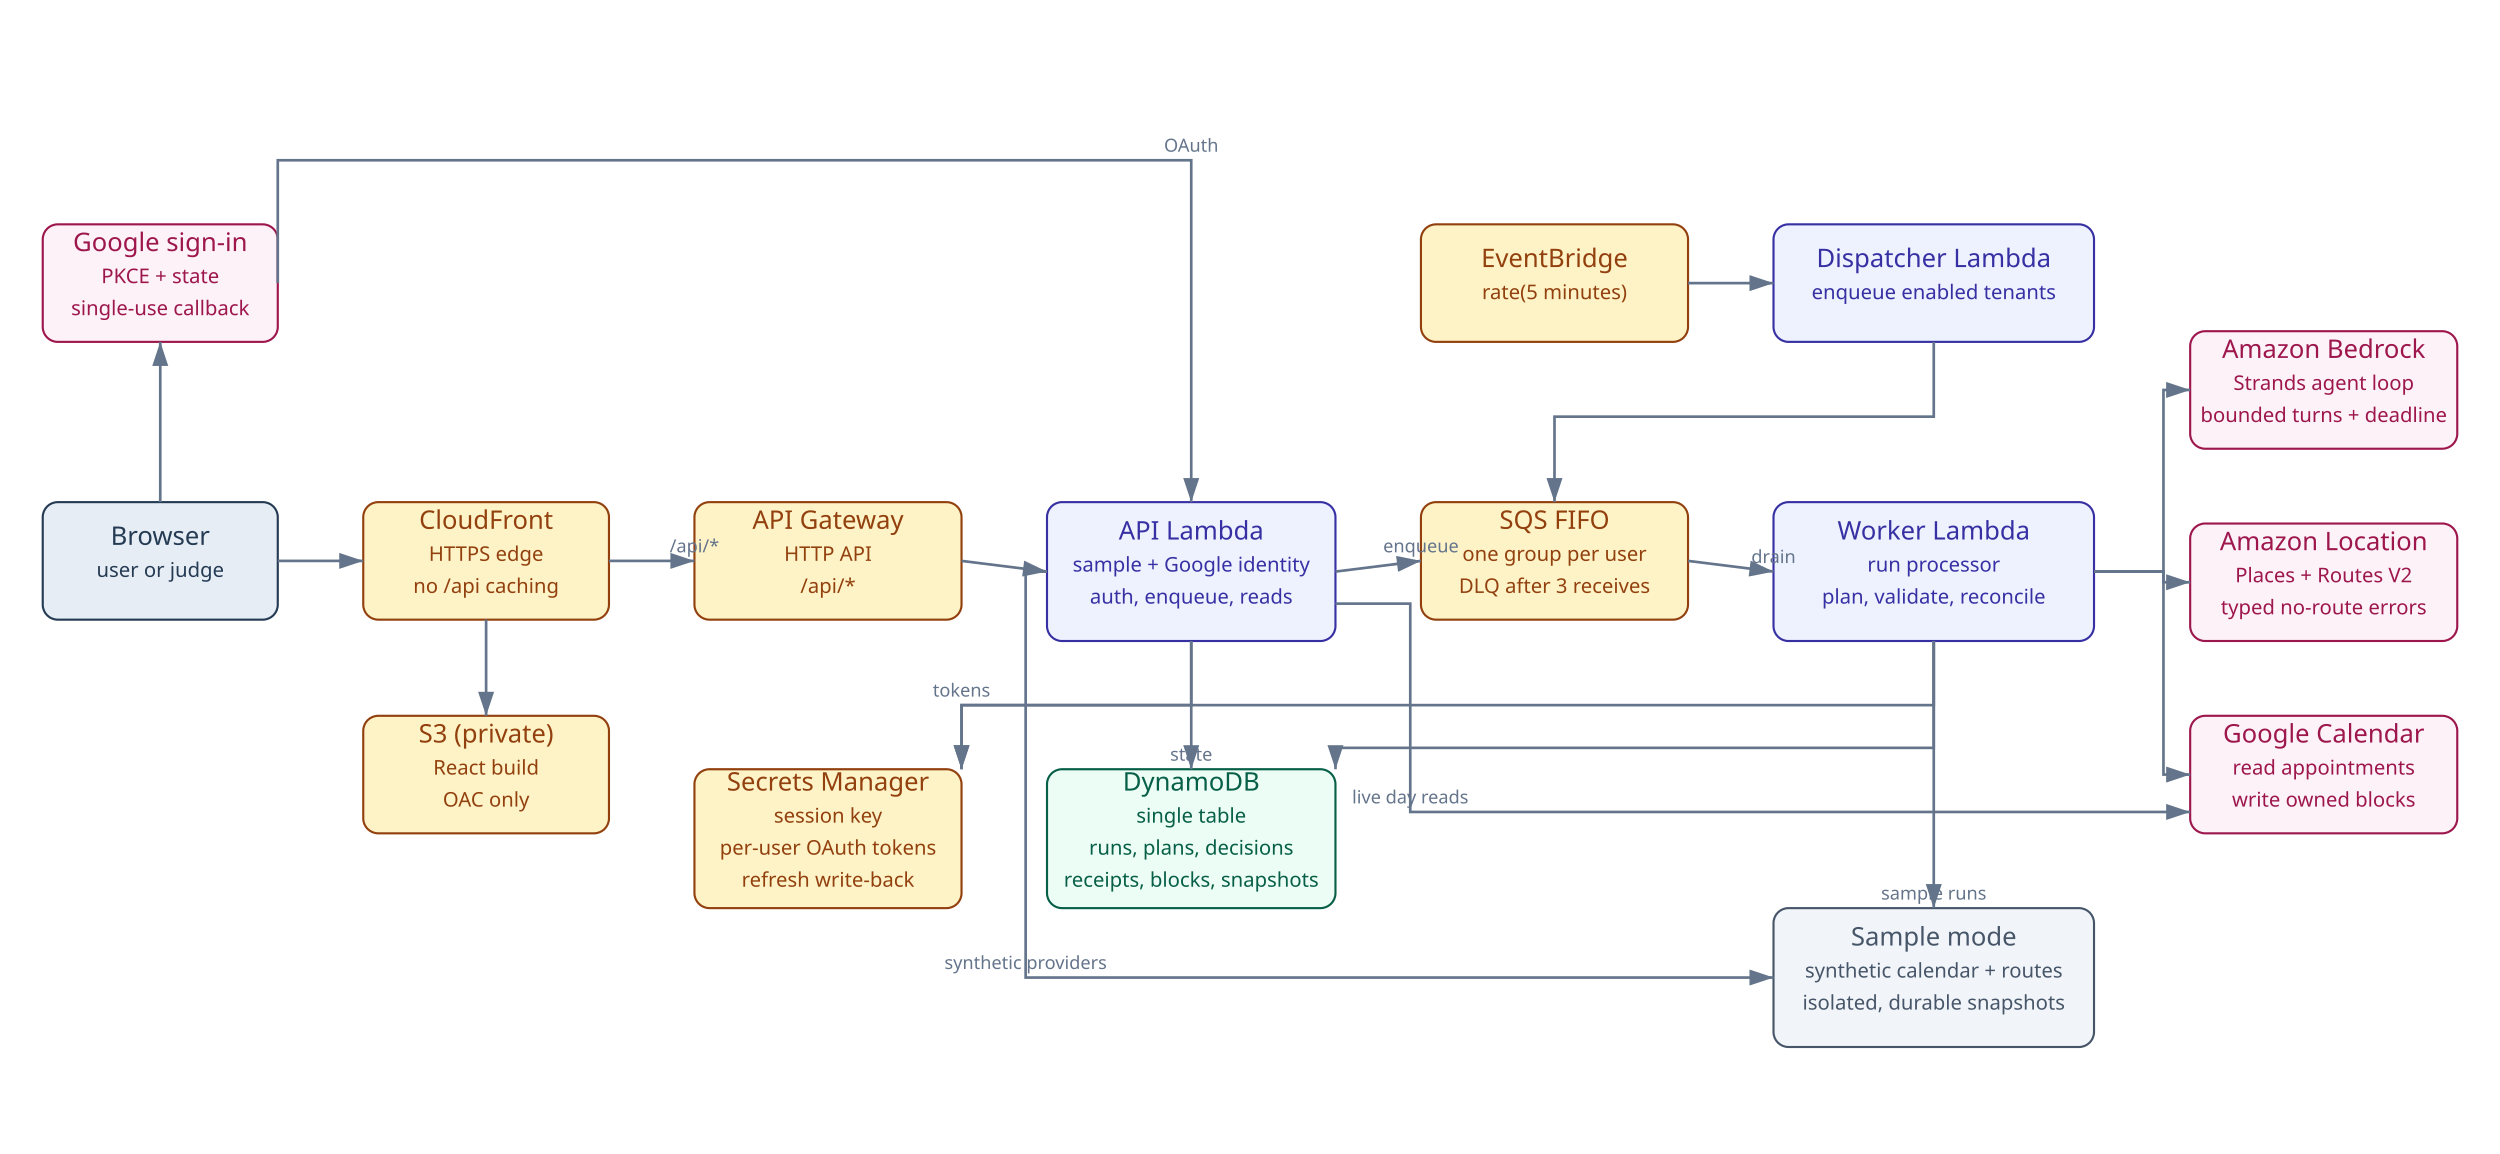
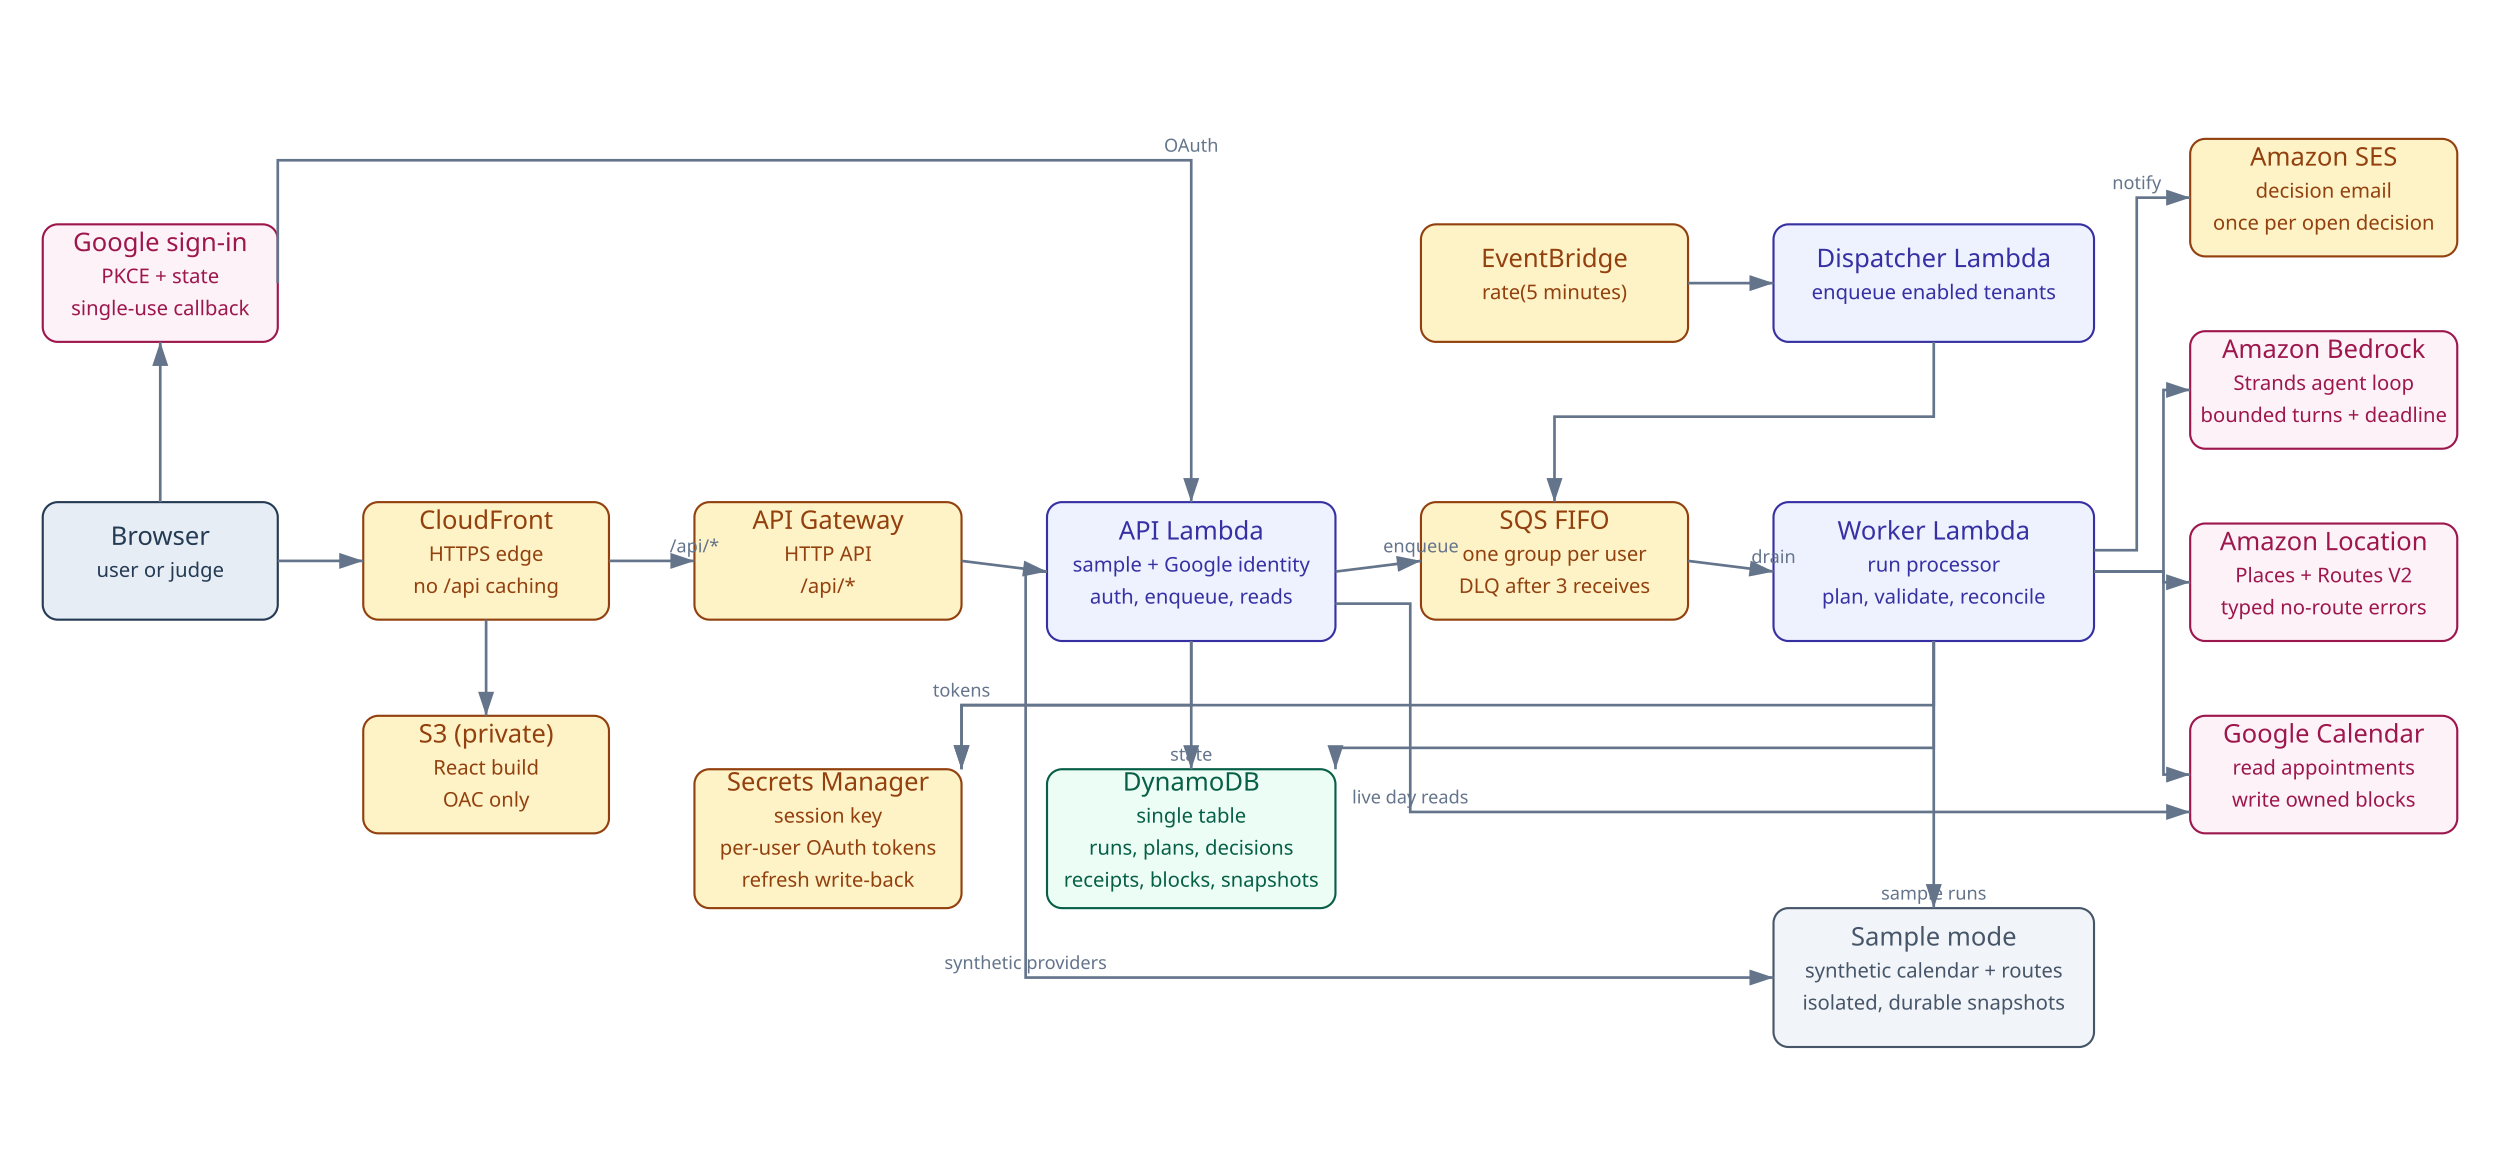
<svg xmlns="http://www.w3.org/2000/svg" width="2340" height="1080" viewBox="0 0 2340 1080" font-family="Segoe UI, sans-serif">
  <defs>
    <marker id="arrow" markerWidth="10" markerHeight="10" refX="9" refY="3" orient="auto">
      <path d="M0,0 L0,6 L9,3 z" fill="#64748b" />
    </marker>
  </defs>
  <rect x="40" y="470" width="220" height="110" rx="14" fill="#e7edf5" stroke="#243b53" stroke-width="2" />
  <text x="150" y="510" text-anchor="middle" font-family="Segoe UI, sans-serif" font-size="24" fill="#243b53">Browser</text>
  <text x="150" y="540" text-anchor="middle" font-family="Segoe UI, sans-serif" font-size="19" fill="#243b53">user or judge</text>
  <rect x="40" y="210" width="220" height="110" rx="14" fill="#fdf2f8" stroke="#9d174d" stroke-width="2" />
  <text x="150" y="235" text-anchor="middle" font-family="Segoe UI, sans-serif" font-size="24" fill="#9d174d">Google sign-in</text>
  <text x="150" y="265" text-anchor="middle" font-family="Segoe UI, sans-serif" font-size="19" fill="#9d174d">PKCE + state</text>
  <text x="150" y="295" text-anchor="middle" font-family="Segoe UI, sans-serif" font-size="19" fill="#9d174d">single-use callback</text>
  <rect x="340" y="470" width="230" height="110" rx="14" fill="#fef3c7" stroke="#92400e" stroke-width="2" />
  <text x="455" y="495" text-anchor="middle" font-family="Segoe UI, sans-serif" font-size="24" fill="#92400e">CloudFront</text>
  <text x="455" y="525" text-anchor="middle" font-family="Segoe UI, sans-serif" font-size="19" fill="#92400e">HTTPS edge</text>
  <text x="455" y="555" text-anchor="middle" font-family="Segoe UI, sans-serif" font-size="19" fill="#92400e">no /api caching</text>
  <rect x="340" y="670" width="230" height="110" rx="14" fill="#fef3c7" stroke="#92400e" stroke-width="2" />
  <text x="455" y="695" text-anchor="middle" font-family="Segoe UI, sans-serif" font-size="24" fill="#92400e">S3 (private)</text>
  <text x="455" y="725" text-anchor="middle" font-family="Segoe UI, sans-serif" font-size="19" fill="#92400e">React build</text>
  <text x="455" y="755" text-anchor="middle" font-family="Segoe UI, sans-serif" font-size="19" fill="#92400e">OAC only</text>
  <rect x="650" y="470" width="250" height="110" rx="14" fill="#fef3c7" stroke="#92400e" stroke-width="2" />
  <text x="775" y="495" text-anchor="middle" font-family="Segoe UI, sans-serif" font-size="24" fill="#92400e">API Gateway</text>
  <text x="775" y="525" text-anchor="middle" font-family="Segoe UI, sans-serif" font-size="19" fill="#92400e">HTTP API</text>
  <text x="775" y="555" text-anchor="middle" font-family="Segoe UI, sans-serif" font-size="19" fill="#92400e">/api/*</text>
  <rect x="980" y="470" width="270" height="130" rx="14" fill="#eef2ff" stroke="#3730a3" stroke-width="2" />
  <text x="1115" y="505" text-anchor="middle" font-family="Segoe UI, sans-serif" font-size="24" fill="#3730a3">API Lambda</text>
  <text x="1115" y="535" text-anchor="middle" font-family="Segoe UI, sans-serif" font-size="19" fill="#3730a3">sample + Google identity</text>
  <text x="1115" y="565" text-anchor="middle" font-family="Segoe UI, sans-serif" font-size="19" fill="#3730a3">auth, enqueue, reads</text>
  <rect x="1330" y="470" width="250" height="110" rx="14" fill="#fef3c7" stroke="#92400e" stroke-width="2" />
  <text x="1455" y="495" text-anchor="middle" font-family="Segoe UI, sans-serif" font-size="24" fill="#92400e">SQS FIFO</text>
  <text x="1455" y="525" text-anchor="middle" font-family="Segoe UI, sans-serif" font-size="19" fill="#92400e">one group per user</text>
  <text x="1455" y="555" text-anchor="middle" font-family="Segoe UI, sans-serif" font-size="19" fill="#92400e">DLQ after 3 receives</text>
  <rect x="1660" y="470" width="300" height="130" rx="14" fill="#eef2ff" stroke="#3730a3" stroke-width="2" />
  <text x="1810" y="505" text-anchor="middle" font-family="Segoe UI, sans-serif" font-size="24" fill="#3730a3">Worker Lambda</text>
  <text x="1810" y="535" text-anchor="middle" font-family="Segoe UI, sans-serif" font-size="19" fill="#3730a3">run processor</text>
  <text x="1810" y="565" text-anchor="middle" font-family="Segoe UI, sans-serif" font-size="19" fill="#3730a3">plan, validate, reconcile</text>
  <rect x="1330" y="210" width="250" height="110" rx="14" fill="#fef3c7" stroke="#92400e" stroke-width="2" />
  <text x="1455" y="250" text-anchor="middle" font-family="Segoe UI, sans-serif" font-size="24" fill="#92400e">EventBridge</text>
  <text x="1455" y="280" text-anchor="middle" font-family="Segoe UI, sans-serif" font-size="19" fill="#92400e">rate(5 minutes)</text>
  <rect x="1660" y="210" width="300" height="110" rx="14" fill="#eef2ff" stroke="#3730a3" stroke-width="2" />
  <text x="1810" y="250" text-anchor="middle" font-family="Segoe UI, sans-serif" font-size="24" fill="#3730a3">Dispatcher Lambda</text>
  <text x="1810" y="280" text-anchor="middle" font-family="Segoe UI, sans-serif" font-size="19" fill="#3730a3">enqueue enabled tenants</text>
  <rect x="980" y="720" width="270" height="130" rx="14" fill="#ecfdf5" stroke="#065f46" stroke-width="2" />
  <text x="1115" y="740" text-anchor="middle" font-family="Segoe UI, sans-serif" font-size="24" fill="#065f46">DynamoDB</text>
  <text x="1115" y="770" text-anchor="middle" font-family="Segoe UI, sans-serif" font-size="19" fill="#065f46">single table</text>
  <text x="1115" y="800" text-anchor="middle" font-family="Segoe UI, sans-serif" font-size="19" fill="#065f46">runs, plans, decisions</text>
  <text x="1115" y="830" text-anchor="middle" font-family="Segoe UI, sans-serif" font-size="19" fill="#065f46">receipts, blocks, snapshots</text>
  <rect x="650" y="720" width="250" height="130" rx="14" fill="#fef3c7" stroke="#92400e" stroke-width="2" />
  <text x="775" y="740" text-anchor="middle" font-family="Segoe UI, sans-serif" font-size="24" fill="#92400e">Secrets Manager</text>
  <text x="775" y="770" text-anchor="middle" font-family="Segoe UI, sans-serif" font-size="19" fill="#92400e">session key</text>
  <text x="775" y="800" text-anchor="middle" font-family="Segoe UI, sans-serif" font-size="19" fill="#92400e">per-user OAuth tokens</text>
  <text x="775" y="830" text-anchor="middle" font-family="Segoe UI, sans-serif" font-size="19" fill="#92400e">refresh write-back</text>
  <rect x="1660" y="850" width="300" height="130" rx="14" fill="#f1f5f9" stroke="#475569" stroke-width="2" />
  <text x="1810" y="885" text-anchor="middle" font-family="Segoe UI, sans-serif" font-size="24" fill="#475569">Sample mode</text>
  <text x="1810" y="915" text-anchor="middle" font-family="Segoe UI, sans-serif" font-size="19" fill="#475569">synthetic calendar + routes</text>
  <text x="1810" y="945" text-anchor="middle" font-family="Segoe UI, sans-serif" font-size="19" fill="#475569">isolated, durable snapshots</text>
  <rect x="2050" y="310" width="250" height="110" rx="14" fill="#fdf2f8" stroke="#9d174d" stroke-width="2" />
  <text x="2175" y="335" text-anchor="middle" font-family="Segoe UI, sans-serif" font-size="24" fill="#9d174d">Amazon Bedrock</text>
  <text x="2175" y="365" text-anchor="middle" font-family="Segoe UI, sans-serif" font-size="19" fill="#9d174d">Strands agent loop</text>
  <text x="2175" y="395" text-anchor="middle" font-family="Segoe UI, sans-serif" font-size="19" fill="#9d174d">bounded turns + deadline</text>
  <rect x="2050" y="490" width="250" height="110" rx="14" fill="#fdf2f8" stroke="#9d174d" stroke-width="2" />
  <text x="2175" y="515" text-anchor="middle" font-family="Segoe UI, sans-serif" font-size="24" fill="#9d174d">Amazon Location</text>
  <text x="2175" y="545" text-anchor="middle" font-family="Segoe UI, sans-serif" font-size="19" fill="#9d174d">Places + Routes V2</text>
  <text x="2175" y="575" text-anchor="middle" font-family="Segoe UI, sans-serif" font-size="19" fill="#9d174d">typed no-route errors</text>
  <rect x="2050" y="670" width="250" height="110" rx="14" fill="#fdf2f8" stroke="#9d174d" stroke-width="2" />
  <text x="2175" y="695" text-anchor="middle" font-family="Segoe UI, sans-serif" font-size="24" fill="#9d174d">Google Calendar</text>
  <text x="2175" y="725" text-anchor="middle" font-family="Segoe UI, sans-serif" font-size="19" fill="#9d174d">read appointments</text>
  <text x="2175" y="755" text-anchor="middle" font-family="Segoe UI, sans-serif" font-size="19" fill="#9d174d">write owned blocks</text>
+   <rect x="2050" y="130" width="250" height="110" rx="14" fill="#fef3c7" stroke="#92400e" stroke-width="2" />
+   <text x="2175" y="155" text-anchor="middle" font-family="Segoe UI, sans-serif" font-size="24" fill="#92400e">Amazon SES</text>
+   <text x="2175" y="185" text-anchor="middle" font-family="Segoe UI, sans-serif" font-size="19" fill="#92400e">decision email</text>
+   <text x="2175" y="215" text-anchor="middle" font-family="Segoe UI, sans-serif" font-size="19" fill="#92400e">once per open decision</text>
  <polyline points="260,525 340,525" fill="none" stroke="#64748b" stroke-width="2.5" marker-end="url(#arrow)" />
  <polyline points="150,470 150,320" fill="none" stroke="#64748b" stroke-width="2.5" marker-end="url(#arrow)" />
  <polyline points="260,265 260,150 1115,150 1115,470" fill="none" stroke="#64748b" stroke-width="2.5" marker-end="url(#arrow)" />
  <text x="1115" y="142" text-anchor="middle" font-family="Segoe UI, sans-serif" font-size="17" fill="#64748b">OAuth</text>
  <polyline points="455,580 455,670" fill="none" stroke="#64748b" stroke-width="2.5" marker-end="url(#arrow)" />
  <polyline points="570,525 650,525" fill="none" stroke="#64748b" stroke-width="2.5" marker-end="url(#arrow)" />
  <text x="650" y="517" text-anchor="middle" font-family="Segoe UI, sans-serif" font-size="17" fill="#64748b">/api/*</text>
  <polyline points="900,525 980,535" fill="none" stroke="#64748b" stroke-width="2.5" marker-end="url(#arrow)" />
  <polyline points="1115,600 1115,720" fill="none" stroke="#64748b" stroke-width="2.5" marker-end="url(#arrow)" />
  <text x="1115" y="712" text-anchor="middle" font-family="Segoe UI, sans-serif" font-size="17" fill="#64748b">state</text>
  <polyline points="1250,535 1330,525" fill="none" stroke="#64748b" stroke-width="2.5" marker-end="url(#arrow)" />
  <text x="1330" y="517" text-anchor="middle" font-family="Segoe UI, sans-serif" font-size="17" fill="#64748b">enqueue</text>
  <polyline points="1115,600 1115,660 900,660 900,720" fill="none" stroke="#64748b" stroke-width="2.5" marker-end="url(#arrow)" />
  <text x="900" y="652" text-anchor="middle" font-family="Segoe UI, sans-serif" font-size="17" fill="#64748b">tokens</text>
  <polyline points="1250,565 1320,565 1320,760 2050,760" fill="none" stroke="#64748b" stroke-width="2.5" marker-end="url(#arrow)" />
  <text x="1320" y="752" text-anchor="middle" font-family="Segoe UI, sans-serif" font-size="17" fill="#64748b">live day reads</text>
  <polyline points="1580,265 1660,265" fill="none" stroke="#64748b" stroke-width="2.5" marker-end="url(#arrow)" />
  <polyline points="1810,320 1810,390 1455,390 1455,470" fill="none" stroke="#64748b" stroke-width="2.5" marker-end="url(#arrow)" />
  <polyline points="1580,525 1660,535" fill="none" stroke="#64748b" stroke-width="2.5" marker-end="url(#arrow)" />
  <text x="1660" y="527" text-anchor="middle" font-family="Segoe UI, sans-serif" font-size="17" fill="#64748b">drain</text>
  <polyline points="1960,535 2025,535 2025,365 2050,365" fill="none" stroke="#64748b" stroke-width="2.5" marker-end="url(#arrow)" />
  <polyline points="1960,535 2025,535 2025,545 2050,545" fill="none" stroke="#64748b" stroke-width="2.5" marker-end="url(#arrow)" />
  <polyline points="1960,535 2025,535 2025,725 2050,725" fill="none" stroke="#64748b" stroke-width="2.5" marker-end="url(#arrow)" />
+   <polyline points="1960,515 2000,515 2000,185 2050,185" fill="none" stroke="#64748b" stroke-width="2.5" marker-end="url(#arrow)" />
+   <text x="2000" y="177" text-anchor="middle" font-family="Segoe UI, sans-serif" font-size="17" fill="#64748b">notify</text>
  <polyline points="1810,600 1810,700 1250,700 1250,720" fill="none" stroke="#64748b" stroke-width="2.5" marker-end="url(#arrow)" />
  <polyline points="1810,600 1810,660 900,660 900,720" fill="none" stroke="#64748b" stroke-width="2.5" marker-end="url(#arrow)" />
  <polyline points="980,535 960,535 960,915 1660,915" fill="none" stroke="#64748b" stroke-width="2.5" marker-end="url(#arrow)" />
  <text x="960" y="907" text-anchor="middle" font-family="Segoe UI, sans-serif" font-size="17" fill="#64748b">synthetic providers</text>
  <polyline points="1810,600 1810,850" fill="none" stroke="#64748b" stroke-width="2.5" marker-end="url(#arrow)" />
  <text x="1810" y="842" text-anchor="middle" font-family="Segoe UI, sans-serif" font-size="17" fill="#64748b">sample runs</text>
</svg>
